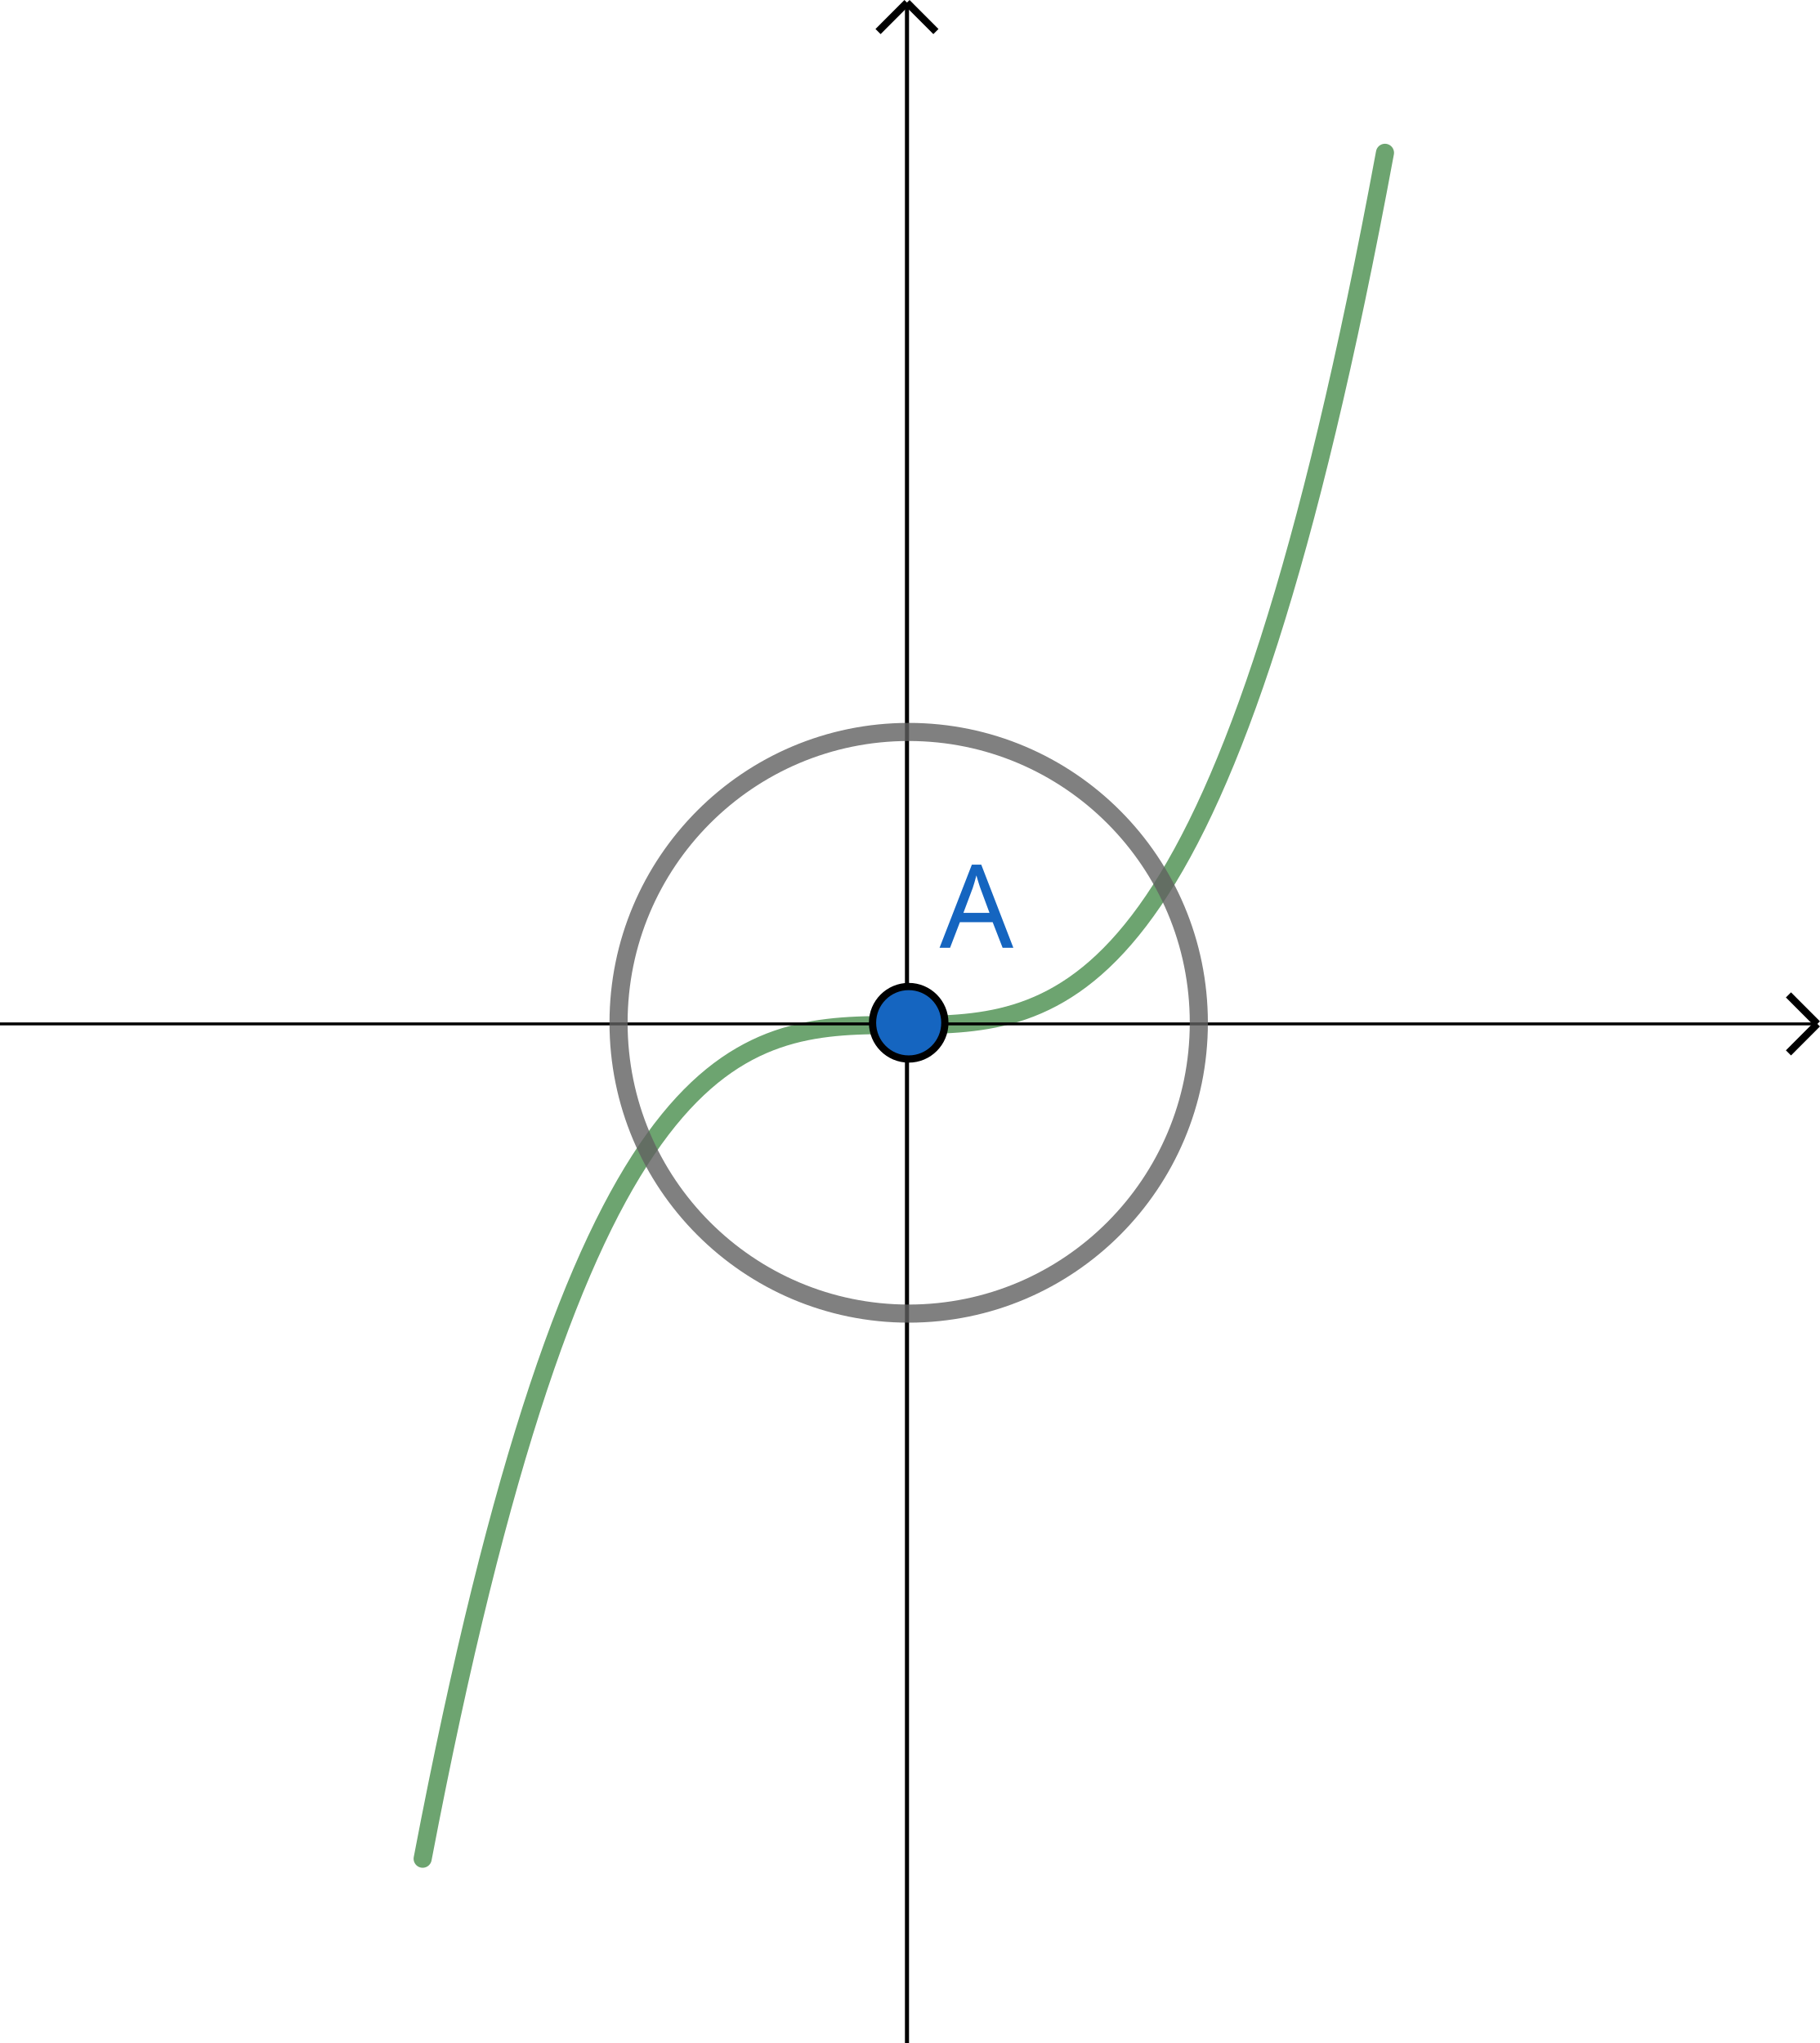
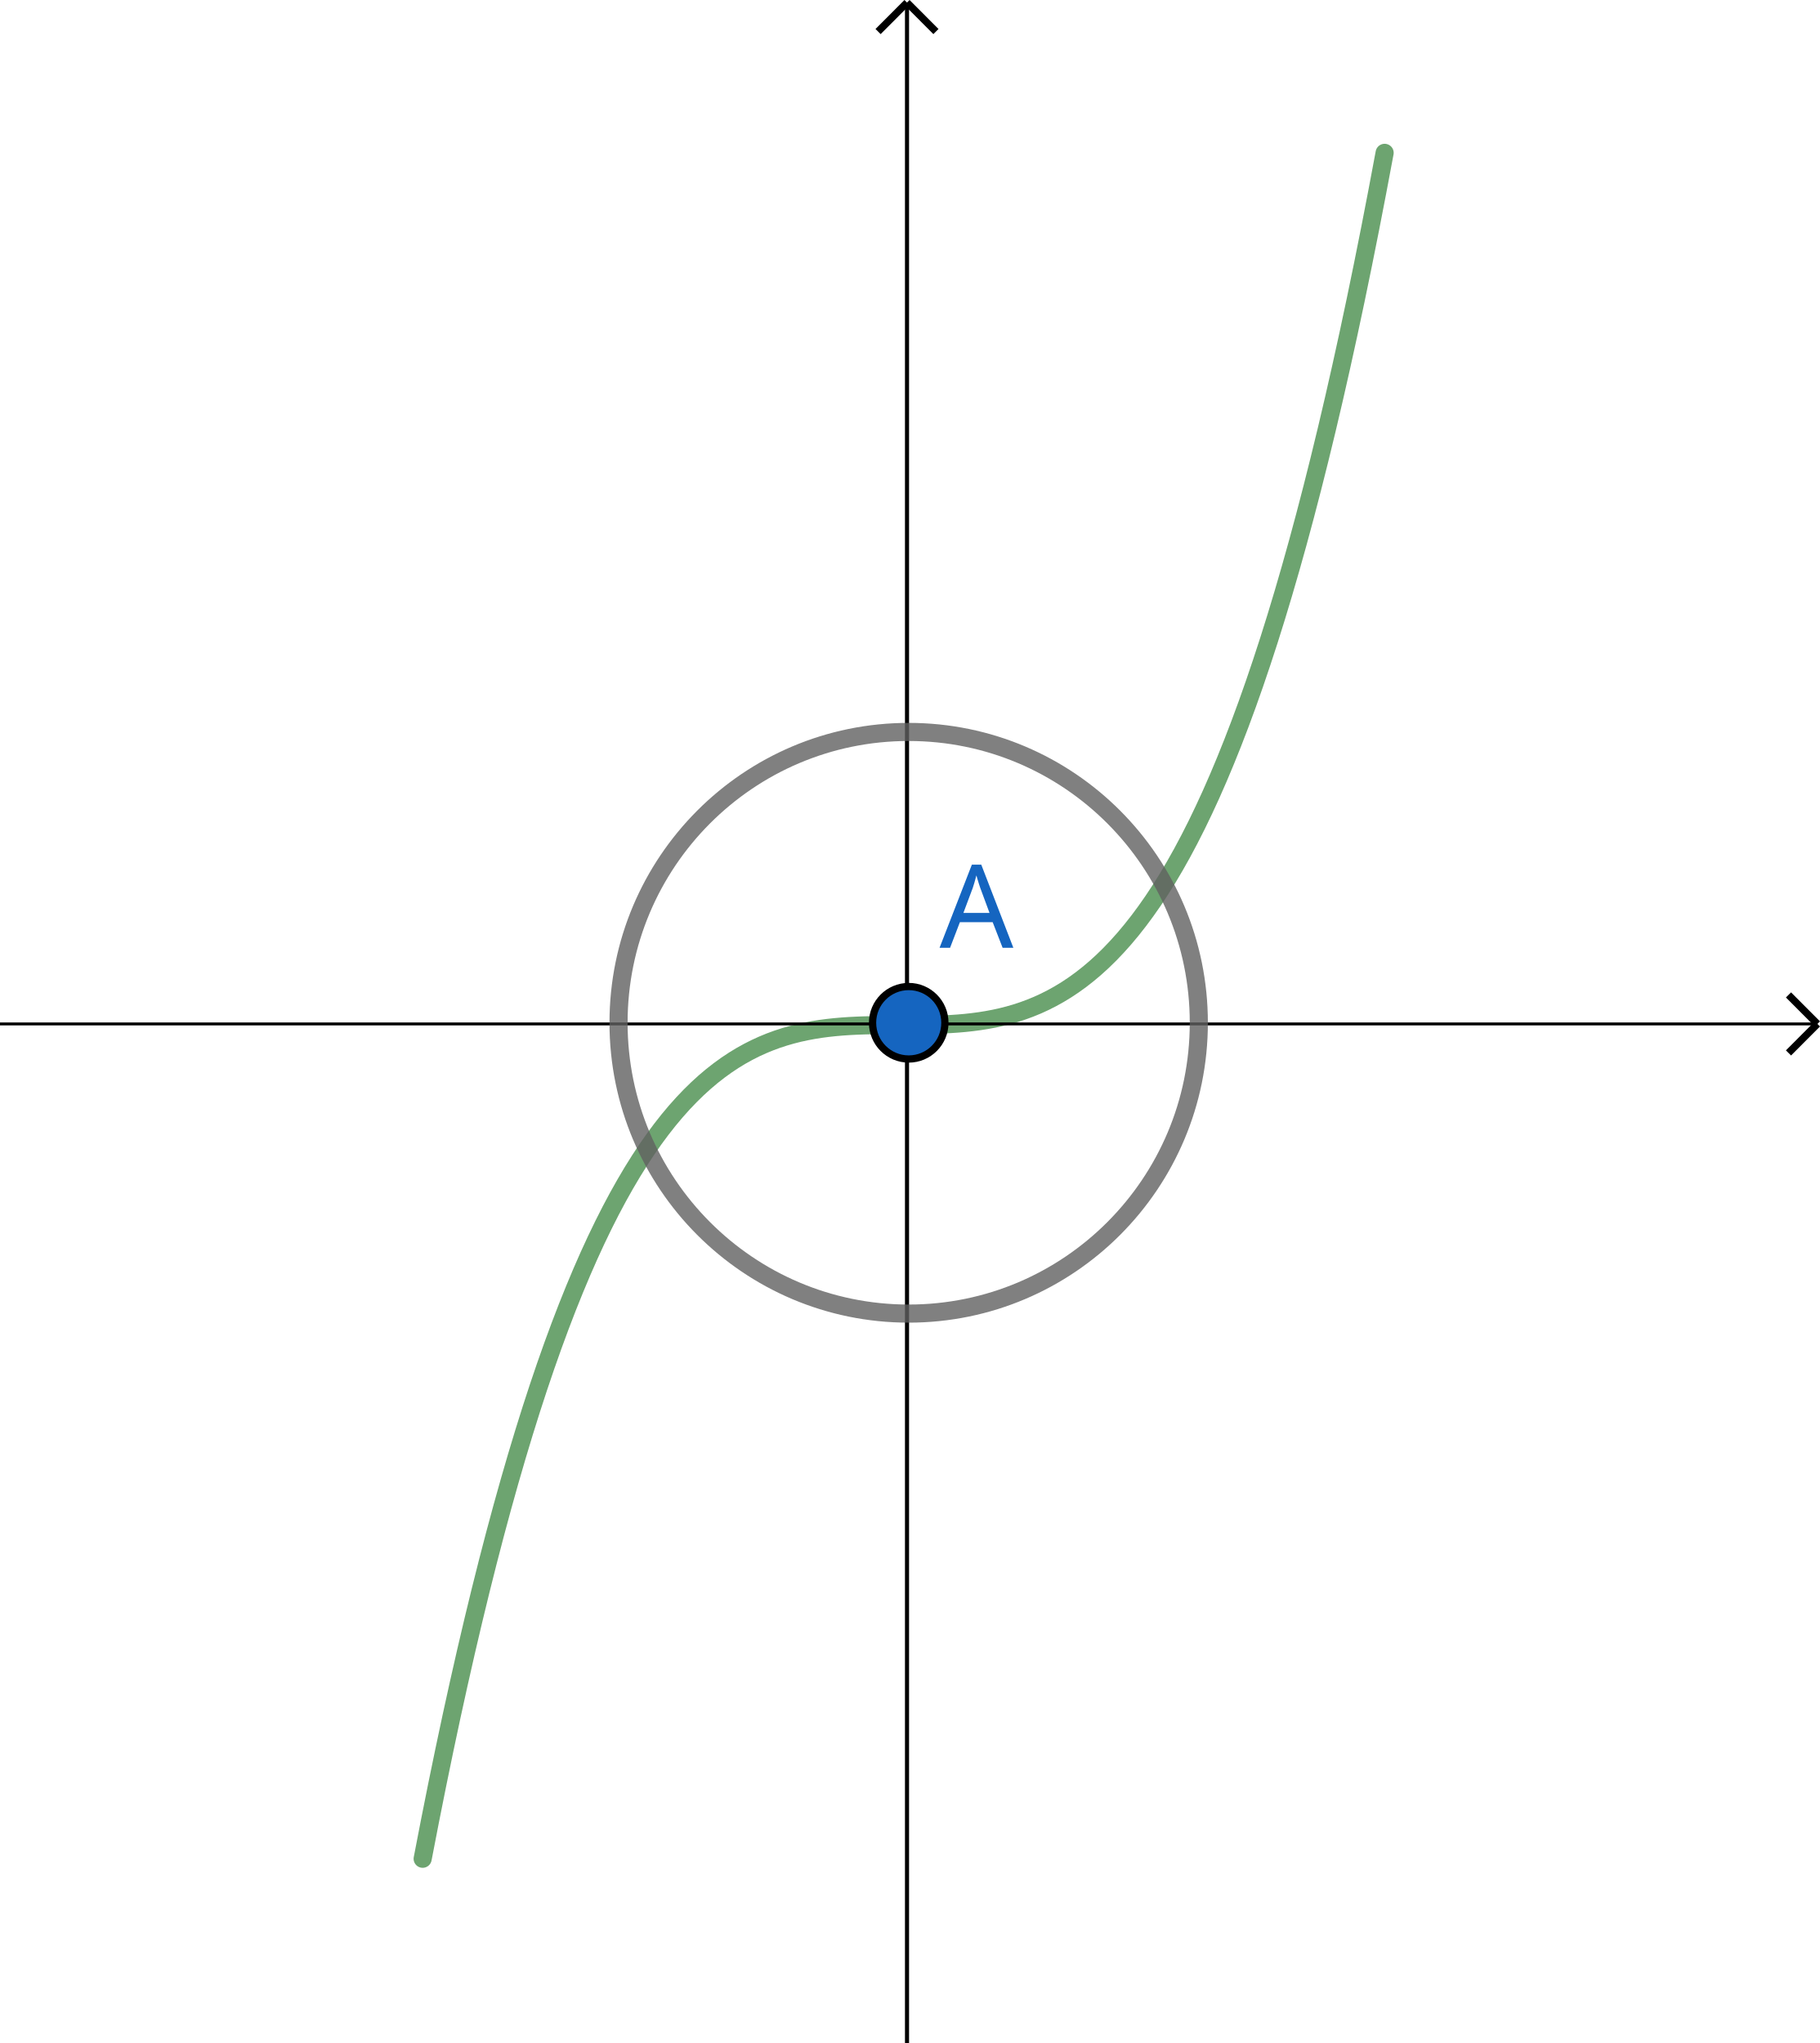
- <svg xmlns="http://www.w3.org/2000/svg" version="1.1" width="251.279" height="282.092" id="svg319">
-   <defs id="defs309">
-     <clipPath id="UdTxGJvbbThV">
-       <path fill="none" stroke="none" d="M 0,0 H 1538 V 827 H 0 Z" id="path306" />
-     </clipPath>
-   </defs>
-   <path fill="none" stroke="#2e7d32" paint-order="fill stroke markers" d="m 58.356,256.646 v 0 l 0.999,-5.154 v 0 l 0.999,-4.998 v 0 l 0.999,-4.844 v 0 l 0.999,-4.692 v 0 l 0.999,-4.543 v 0 l 0.999,-4.397 v 0 l 0.999,-4.253 v 0 l 0.999,-4.111 v 0 l 0.999,-3.972 v 0 l 0.999,-3.835 v 0 l 0.999,-3.7 v 0 l 0.999,-3.568 v 0 l 0.999,-3.438 v 0 l 0.999,-3.311 v 0 l 0.999,-3.186 v 0 l 0.999,-3.064 v 0 l 0.999,-2.943 v 0 l 0.999,-2.826 v 0 l 0.999,-2.71 v 0 l 0.999,-2.597 v 0 l 0.999,-2.487 v 0 l 0.999,-2.379 v 0 l 0.999,-2.273 v 0 l 0.999,-2.17 v 0 l 0.999,-2.069 v 0 l 0.999,-1.97 v 0 l 0.999,-1.874 v 0 l 0.999,-1.781 v 0 l 0.999,-1.689 v 0 l 0.999,-1.6 v 0 l 0.999,-1.514 v 0 l 0.999,-1.43 v 0 l 0.999,-1.348 v 0 l 0.999,-1.269 v 0 l 0.999,-1.192 v 0 l 0.999,-1.118 v 0 l 0.999,-1.045 v 0 l 0.999,-0.976 v 0 l 0.999,-0.909 v 0 l 0.999,-0.844 v 0 l 0.999,-0.781 v 0 l 0.999,-0.721 v 0 l 0.999,-0.663 v 0 l 0.999,-0.608 v 0 l 0.999,-0.555 v 0 l 0.999,-0.505 v 0 l 0.999,-0.457 v 0 l 0.999,-0.411 v 0 l 0.999,-0.368 v 0 l 0.999,-0.327 v 0 l 0.999,-0.289 v 0 l 0.999,-0.253 v 0 l 0.999,-0.219 v 0 l 0.999,-0.188 v 0 l 0.999,-0.159 v 0 l 0.999,-0.133 v 0 l 0.999,-0.109 v 0 l 0.999,-0.087 v 0 l 0.999,-0.068 v 0 l 0.999,-0.051 v 0 l 0.999,-0.036 v 0 l 0.999,-0.024 v 0 l 0.999,-0.015 v 0 l 0.999,-0.008 v 0 l 0.999,-0.003 v 0 l 0.999,-4e-4 v 0 l 0.999,-4e-4 v 0 l 0.999,-0.003 v 0 l 0.999,-0.008 v 0 l 0.999,-0.015 v 0 l 0.999,-0.024 v 0 l 0.999,-0.036 v 0 l 0.999,-0.051 v 0 l 0.999,-0.068 v 0 l 0.999,-0.087 v 0 l 0.999,-0.109 v 0 l 0.999,-0.133 v 0 l 0.999,-0.159 v 0 l 0.999,-0.188 v 0 l 0.999,-0.219 v 0 l 0.999,-0.253 v 0 l 0.999,-0.289 v 0 l 0.999,-0.327 v 0 l 0.999,-0.368 v 0 l 0.999,-0.411 v 0 l 0.999,-0.457 v 0 l 0.999,-0.505 v 0 l 0.999,-0.555 v 0 l 0.999,-0.608 v 0 l 0.999,-0.663 v 0 l 0.999,-0.721 v 0 l 0.999,-0.781 v 0 l 0.999,-0.844 v 0 l 0.999,-0.909 v 0 l 0.999,-0.976 v 0 l 0.999,-1.045 v 0 l 0.999,-1.118 v 0 l 0.999,-1.192 v 0 l 0.999,-1.269 v 0 l 0.999,-1.348 v 0 l 0.999,-1.43 v 0 l 0.999,-1.514 v 0 l 0.999,-1.6 v 0 l 0.999,-1.689 v 0 l 0.999,-1.781 v 0 l 0.999,-1.874 v 0 l 0.999,-1.97 v 0 l 0.999,-2.069 v 0 l 0.999,-2.17 v 0 l 0.999,-2.273 v 0 l 0.999,-2.379 v 0 l 0.999,-2.487 v 0 l 0.999,-2.597 v 0 l 0.999,-2.71 v 0 l 0.999,-2.826 v 0 l 0.999,-2.943 v 0 l 0.999,-3.064 v 0 l 0.999,-3.186 v 0 l 0.999,-3.311 v 0 l 0.999,-3.438 v 0 l 0.999,-3.568 v 0 l 0.999,-3.7 v 0 l 0.999,-3.835 v 0 l 0.999,-3.972 v 0 l 0.999,-4.111 v 0 l 0.999,-4.253 v 0 l 0.999,-4.397 v 0 l 0.999,-4.543 v 0 l 0.999,-4.692 v 0 l 0.999,-4.844 v 0 l 0.999,-4.998 v 0 l 0.999,-5.154 v 0 l 0.999,-5.312 v 0" stroke-opacity="0.698" stroke-linecap="round" stroke-linejoin="round" stroke-miterlimit="10" stroke-width="2.5" id="path313" />
-   <path fill="none" stroke="#000000" paint-order="fill stroke markers" d="M 125.227,0.353 V 282.092" stroke-opacity="1" stroke-miterlimit="10" id="path139" style="stroke-width:0.563" />
-   <path fill="none" stroke="#000000" paint-order="fill stroke markers" d="M 125.227,0.353 121.232,4.357" stroke-opacity="1" stroke-miterlimit="10" id="path141" style="stroke-width:1" />
-   <path fill="none" stroke="#000000" paint-order="fill stroke markers" d="m 125.227,0.353 3.994,4.004" stroke-opacity="1" stroke-miterlimit="10" id="path143" style="stroke-width:1" />
-   <path fill="none" stroke="#000000" paint-order="fill stroke markers" d="M 0,141.377 H 250.926" stroke-opacity="1" stroke-miterlimit="10" id="path145" style="stroke-width:0.404" />
-   <path fill="none" stroke="#000000" paint-order="fill stroke markers" d="m 250.926,141.377 -3.994,-4.004" stroke-opacity="1" stroke-miterlimit="10" id="path147" style="stroke-width:1" />
-   <path fill="none" stroke="#000000" paint-order="fill stroke markers" d="m 250.926,141.377 -3.994,4.004" stroke-opacity="1" stroke-miterlimit="10" id="path149" style="stroke-width:1" />
-   <path fill="none" stroke="#616161" paint-order="fill stroke markers" d="m 165.522,141.222 c 0,22.177 -17.935,40.156 -40.059,40.156 -22.124,0 -40.059,-17.978 -40.059,-40.156 0,-22.177 17.935,-40.156 40.059,-40.156 22.124,0 40.059,17.978 40.059,40.156 z" stroke-opacity="0.8" stroke-linecap="round" stroke-linejoin="round" stroke-miterlimit="10" stroke-width="2.5" id="path151" />
-   <path fill="#1565c0" stroke="none" paint-order="stroke fill markers" d="m 130.456,141.222 c 0,2.764 -2.235,5.005 -4.993,5.005 -2.758,0 -4.993,-2.241 -4.993,-5.005 0,-2.764 2.235,-5.005 4.993,-5.005 2.758,0 4.993,2.241 4.993,5.005 z" fill-opacity="1" id="path155" style="stroke-width:1" />
-   <path fill="none" stroke="#000000" paint-order="fill stroke markers" d="m 130.456,141.222 c 0,2.764 -2.235,5.005 -4.993,5.005 -2.758,0 -4.993,-2.241 -4.993,-5.005 0,-2.764 2.235,-5.005 4.993,-5.005 2.758,0 4.993,2.241 4.993,5.005 z" stroke-opacity="1" stroke-linecap="round" stroke-linejoin="round" stroke-miterlimit="10" id="path157" style="stroke-width:1" />
-   <text fill="#1565c0" stroke="none" font-family="geogebra-sans-serif, sans-serif" font-size="15.997px" font-style="normal" font-weight="normal" text-decoration="normal" x="129.877" y="130.709" text-anchor="start" dominant-baseline="alphabetic" fill-opacity="1" id="text159" transform="scale(0.9988002,1.001201)" style="stroke-width:1">A</text>
+ <svg xmlns="http://www.w3.org/2000/svg" width="251.28" height="282.09">
+   <g fill="none" stroke-miterlimit="10" paint-order="fill stroke markers">
+     <path d="M58.356 256.65v0l.999-5.154v0l.998-4.997v0l.999-4.844v0l.998-4.692v0l1-4.544v0l.998-4.397v0l.998-4.252v0l.999-4.111v0l.999-3.972v0l.998-3.835v0l.999-3.7v0l.999-3.568v0l.998-3.438v0l.999-3.311v0l.998-3.186v0l.999-3.064v0l.999-2.943v0l.998-2.826v0l.999-2.71v0l.998-2.598v0l1-2.487v0l.998-2.379v0l.998-2.273v0l.999-2.17v0l.999-2.069v0l.998-1.97v0l.999-1.874v0l.999-1.78v0l.998-1.69v0l.999-1.6v0l.998-1.515v0l.999-1.43v0l.999-1.348v0l.998-1.269v0l.999-1.192v0l.998-1.117v0l1-1.046v0l.998-.976v0l.998-.908v0l.999-.844v0l.999-.78v0l.998-.722v0l.999-.664v0l.998-.608v0l1-.555v0l.998-.505v0l.998-.457v0l.999-.411v0l.999-.368v0l.998-.327v0l.999-.289v0l.998-.253v0l1-.219v0l.998-.187v0l.998-.16v0l.999-.132v0l.999-.108v0l.998-.087v0l.999-.068v0l.998-.05v0l1-.037v0l.998-.025v0l.998-.014v0l.999-.008v0l.999-.003v0h.998v0l.999-.001v0l.998-.003v0l1-.008v0l.998-.015v0l.998-.024v0l.999-.037v0l.999-.05v0l.998-.068v0l.999-.087v0l.998-.109v0l1-.132v0l.998-.16v0l.998-.187v0l.999-.22v0l.999-.252v0l.998-.288v0l.999-.328v0l.998-.368v0l1-.41v0l.998-.458v0l.998-.505v0l.999-.555v0l.999-.608v0l.998-.664v0l.999-.72v0l.998-.782v0l1-.844v0l.998-.908v0l.998-.976v0l.999-1.046v0l.999-1.117v0l.998-1.192v0l.999-1.269v0l.998-1.348v0l1-1.43v0l.998-1.514v0l.998-1.6v0l.999-1.69v0l.999-1.78v0l.998-1.875v0l.999-1.97v0l.998-2.069v0l1-2.17v0l.998-2.273v0l.998-2.379v0l.999-2.487v0l.999-2.597v0l.998-2.71v0l.999-2.826v0l.998-2.944v0l1-3.063v0l.998-3.186v0l.998-3.311v0l.999-3.439v0l.999-3.568v0l.998-3.7v0l.999-3.835v0l.998-3.971v0l1-4.111v0l.998-4.253v0l.998-4.397v0l.999-4.543v0l.999-4.693v0l.998-4.844v0l.999-4.997v0l.998-5.154v0l1-5.312v0" stroke="#2e7d32" stroke-linecap="round" stroke-linejoin="round" stroke-opacity=".698" stroke-width="2.5" />
+     <g stroke="#000">
+       <path d="M125.23.353v281.74" stroke-width=".563" />
+       <path d="m125.23.353-3.994 4.004M125.23.353l3.994 4.004" />
+       <path d="M0 141.38h250.93" stroke-width=".404" />
+       <path d="m250.93 141.38-3.994-4.004M250.93 141.38l-3.994 4.004" />
+     </g>
+     <path d="M165.52 141.22c0 22.177-17.935 40.156-40.059 40.156s-40.059-17.978-40.059-40.156 17.935-40.156 40.059-40.156 40.059 17.978 40.059 40.156z" stroke="#616161" stroke-linecap="round" stroke-linejoin="round" stroke-opacity=".8" stroke-width="2.5" />
+   </g>
+   <path d="M130.46 141.22a5 5 0 0 1-4.993 5.005 5 5 0 0 1-4.993-5.005 5 5 0 0 1 4.993-5.005 5 5 0 0 1 4.993 5.005z" fill="#1565c0" paint-order="stroke fill markers" />
+   <path d="M130.46 141.22a5 5 0 0 1-4.993 5.005 5 5 0 0 1-4.993-5.005 5 5 0 0 1 4.993-5.005 5 5 0 0 1 4.993 5.005z" fill="none" stroke="#000" stroke-linecap="round" stroke-linejoin="round" stroke-miterlimit="10" paint-order="fill stroke markers" />
+   <text transform="scale(.9988 1.0012)" x="129.877" y="130.709" dominant-baseline="alphabetic" fill="#1565c0" font-family="geogebra-sans-serif, sans-serif" font-size="15.997" text-decoration="normal">A</text>
</svg>
